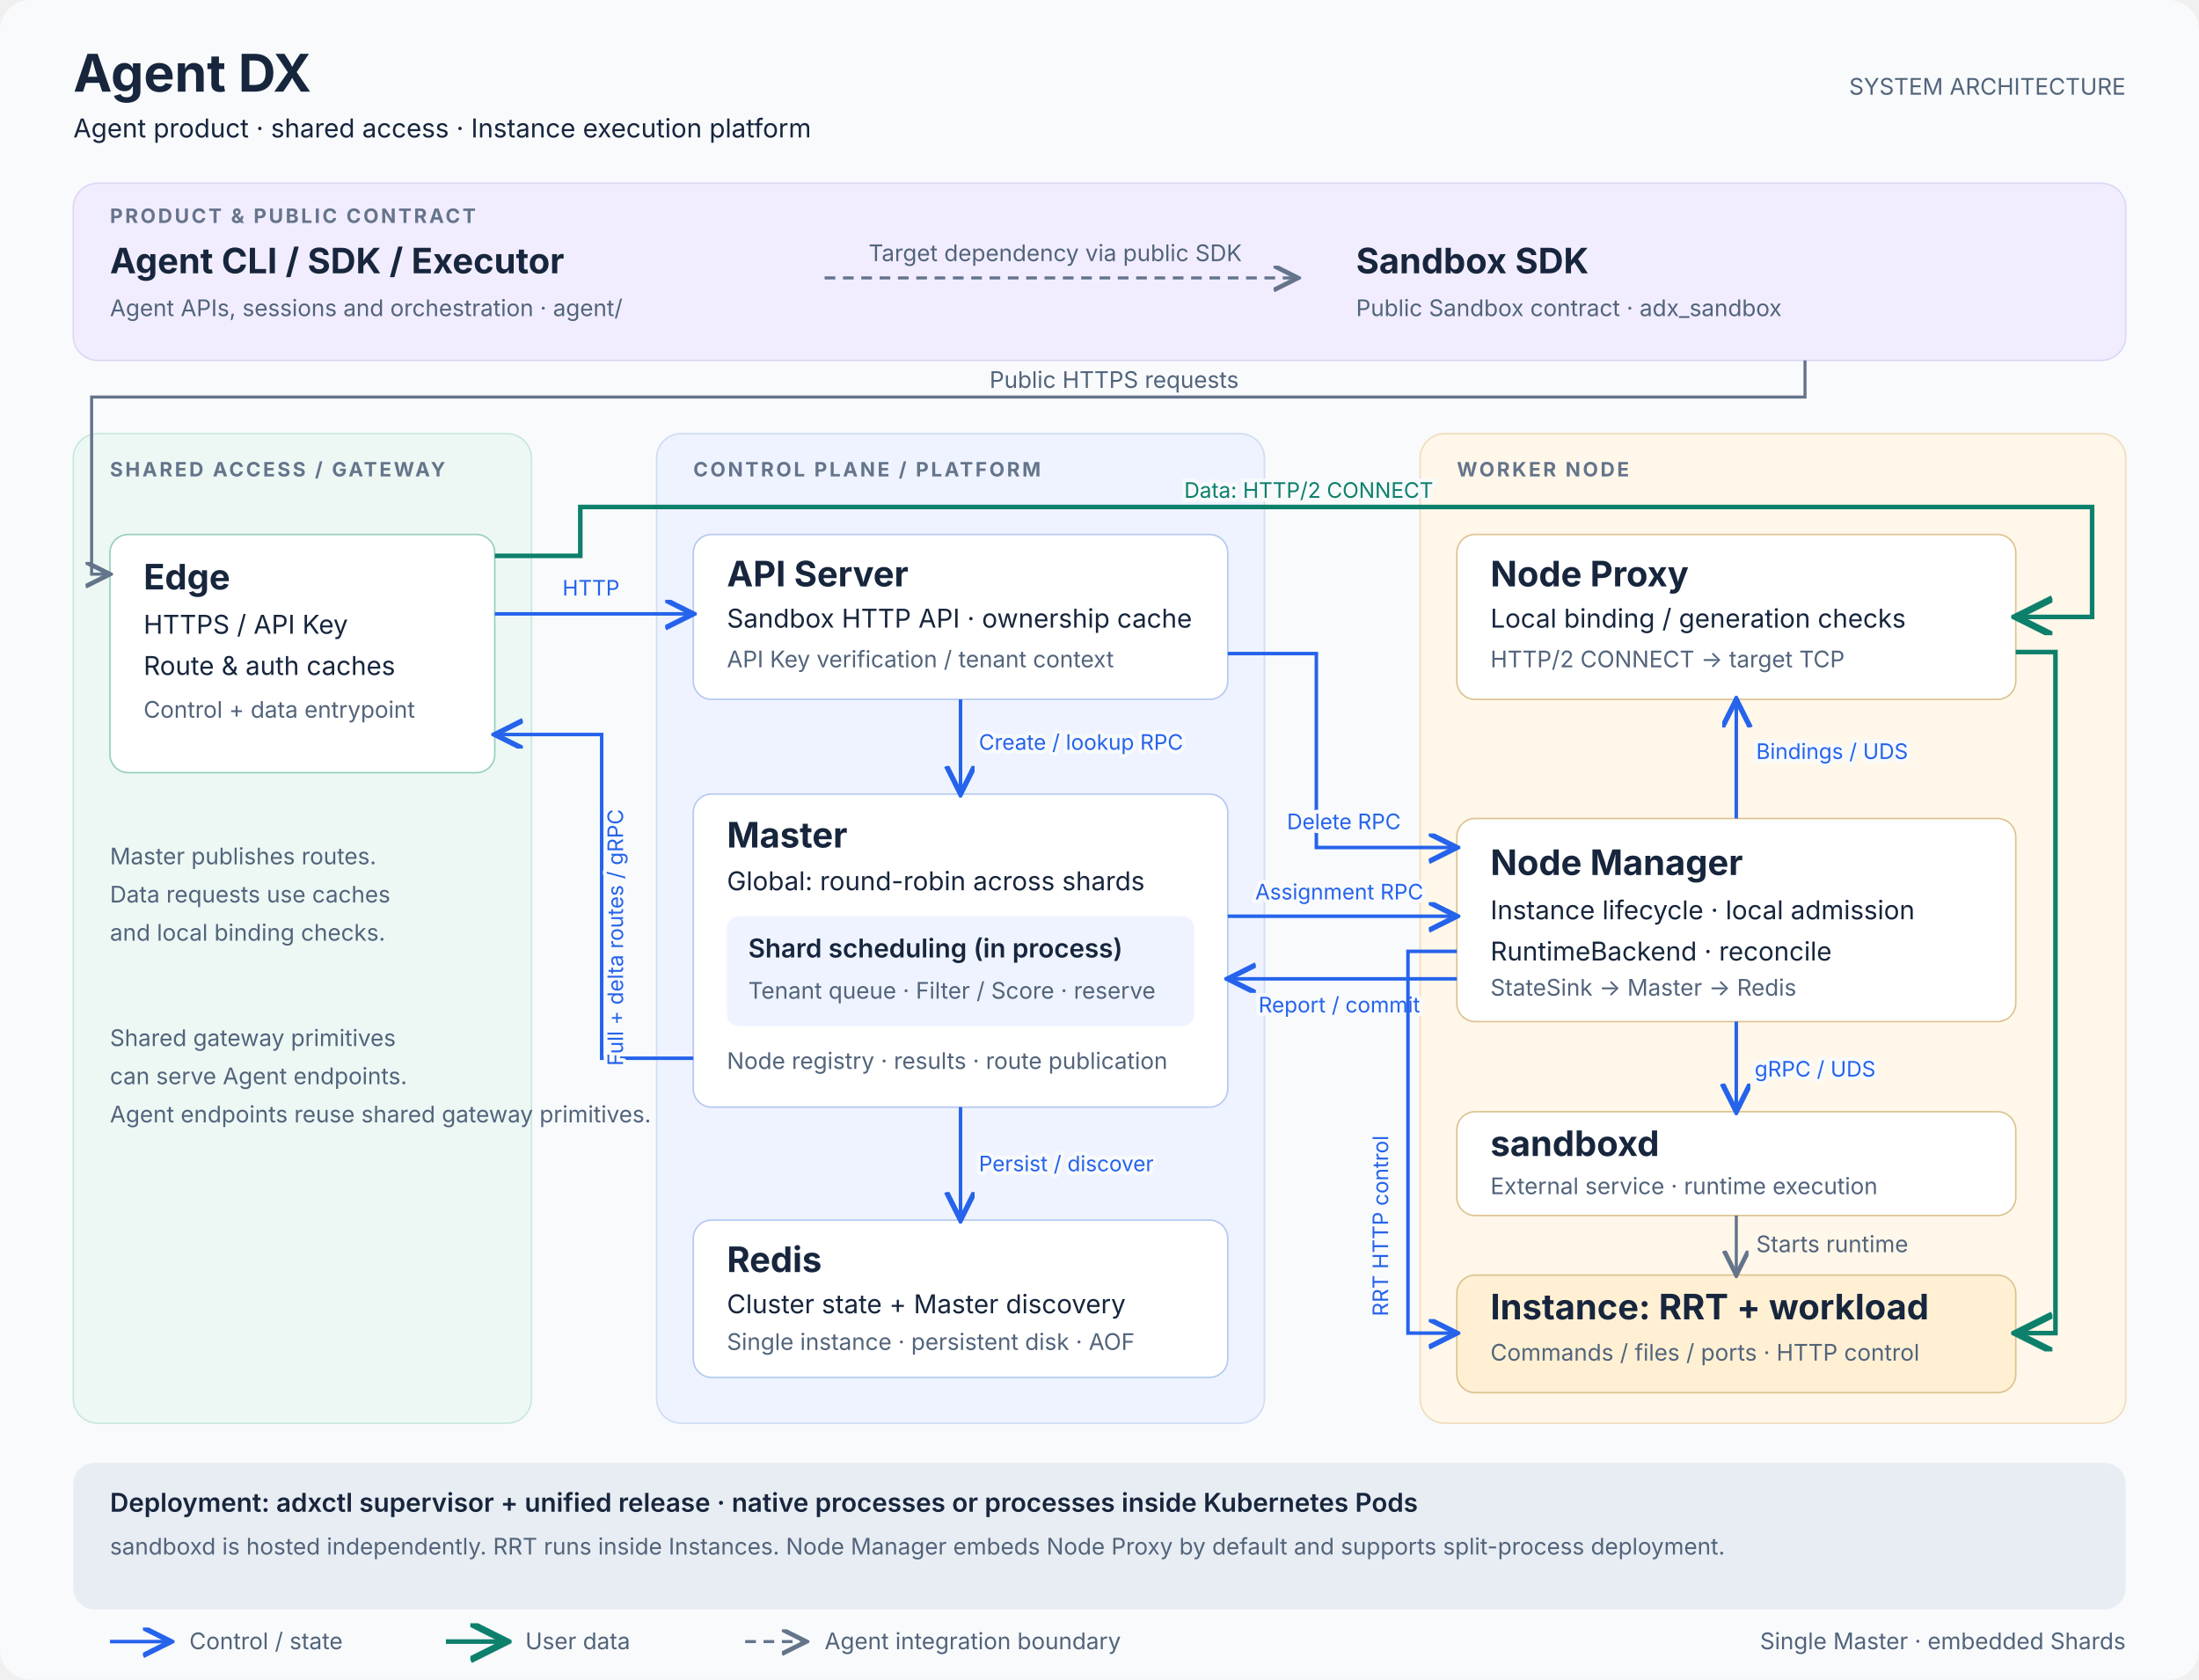
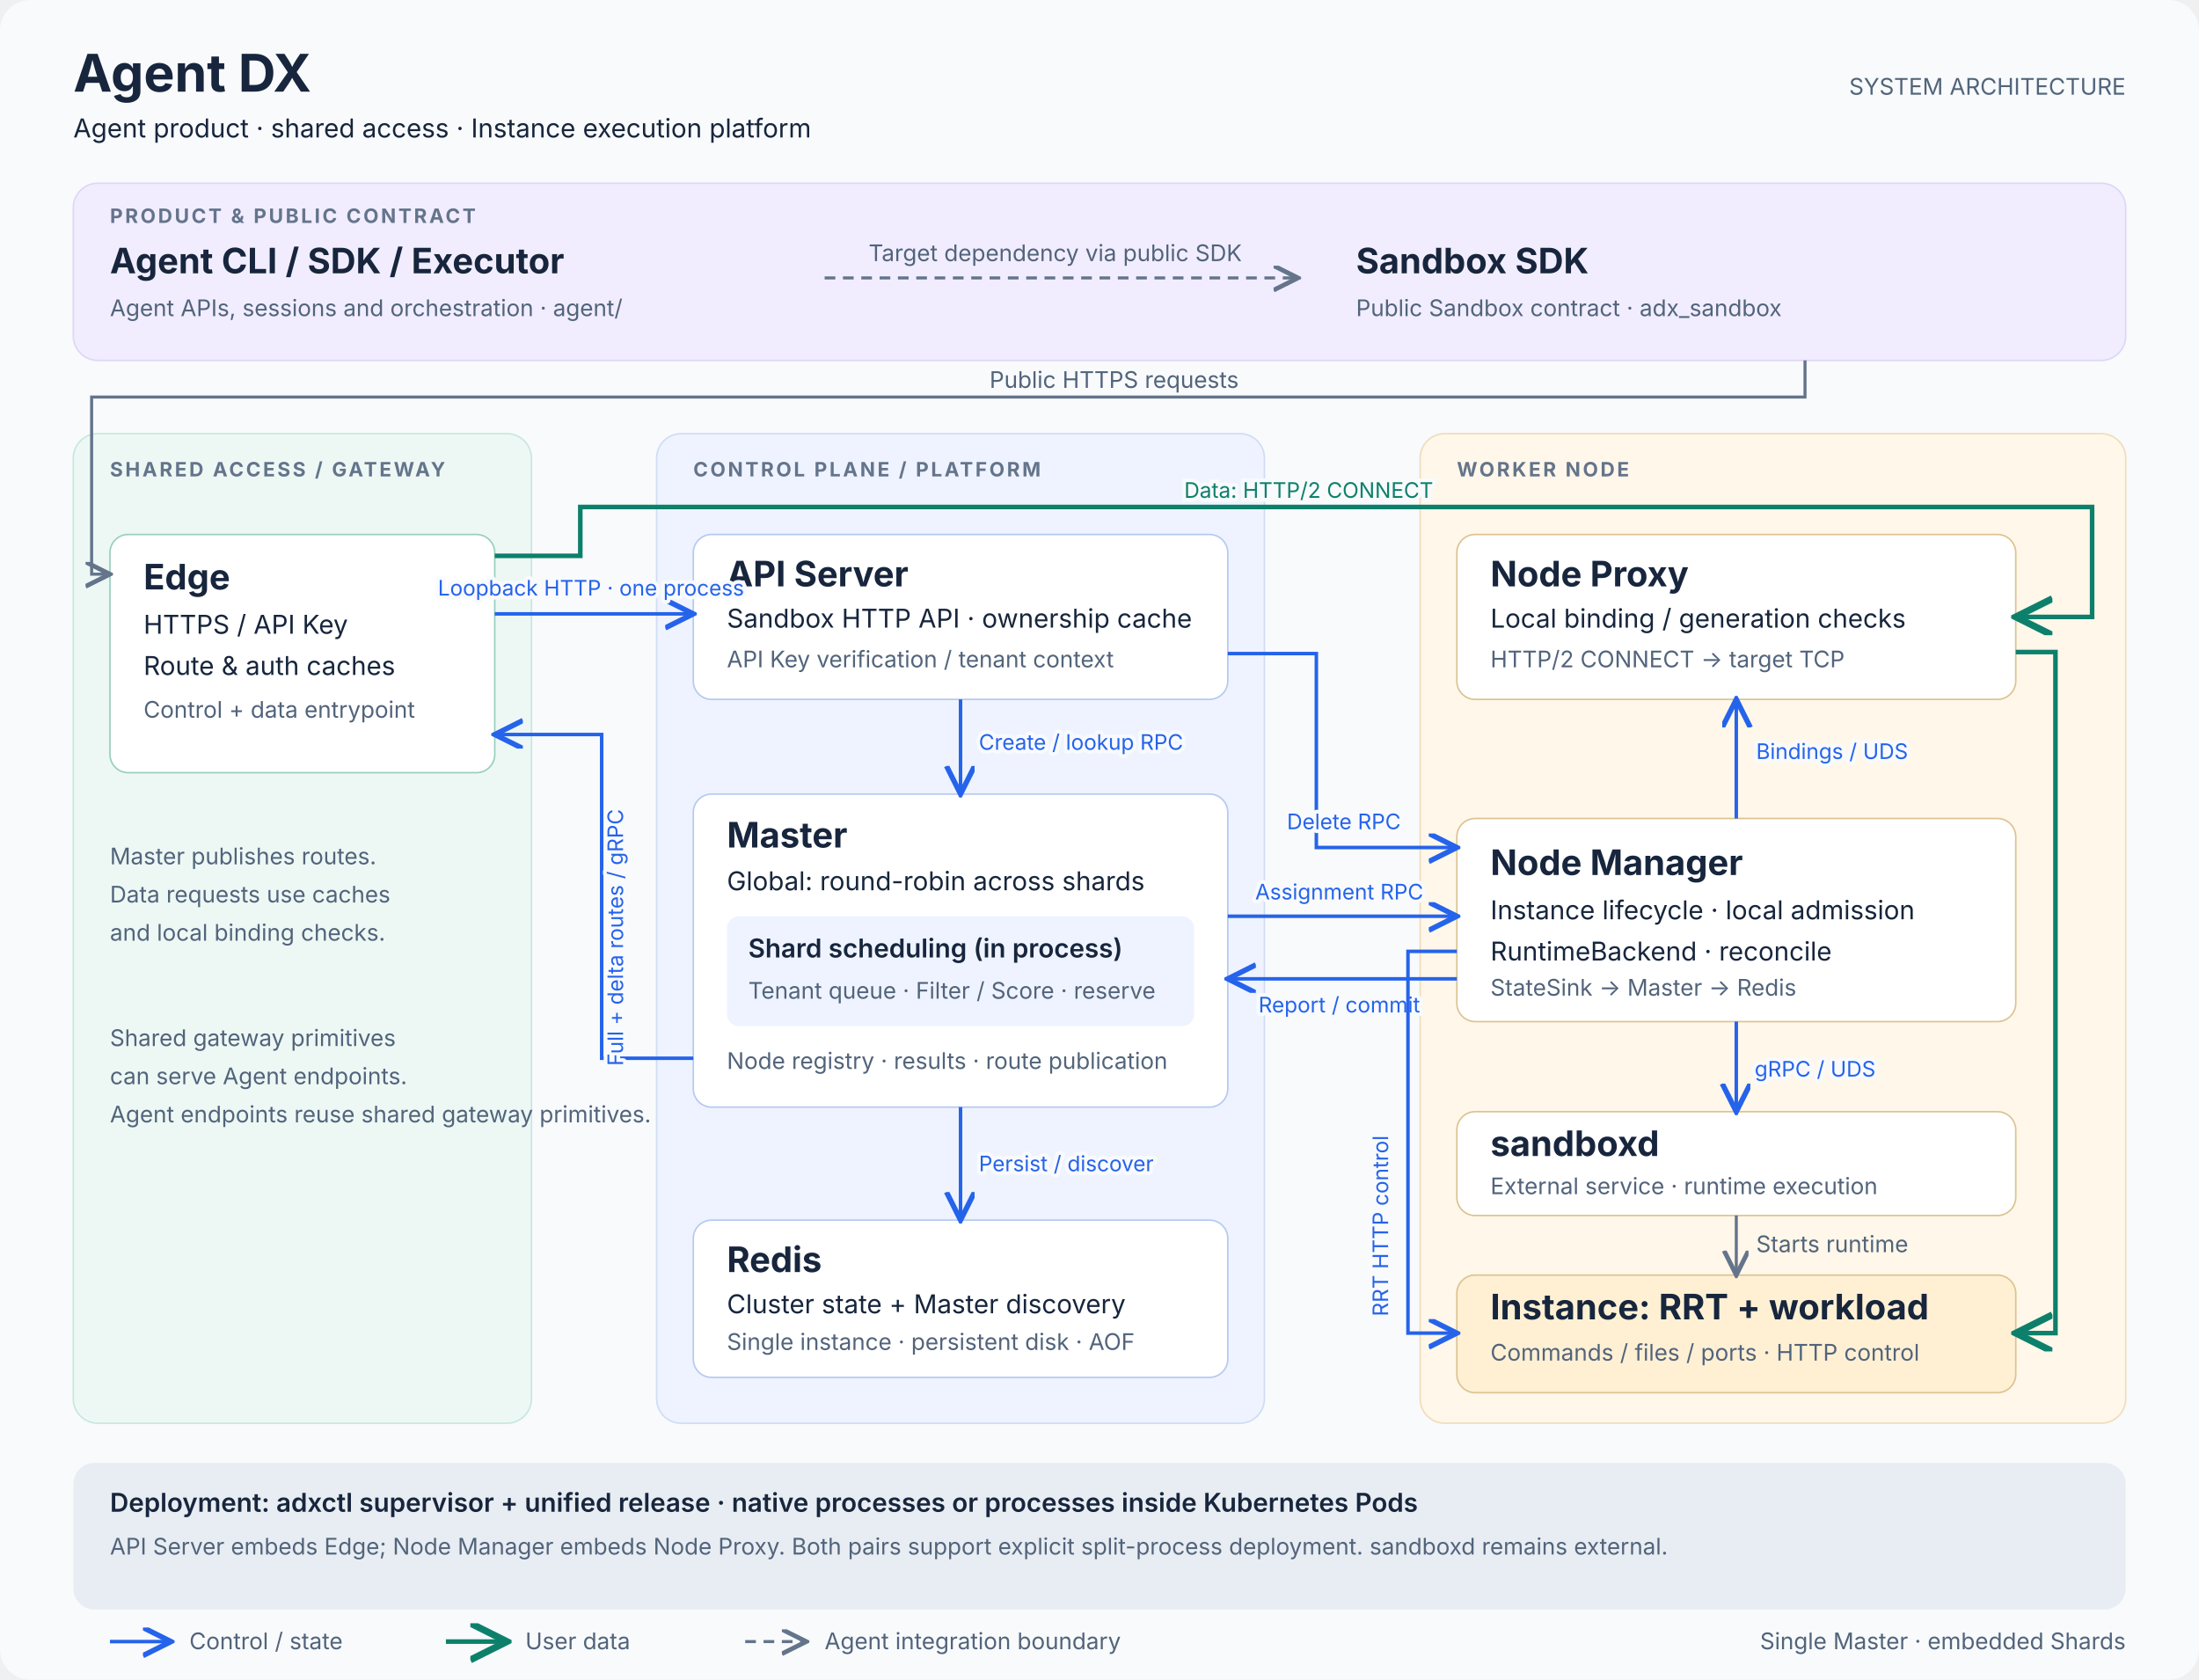
<svg xmlns="http://www.w3.org/2000/svg" width="1440" height="1100" viewBox="0 0 1440 1100" role="img" aria-labelledby="title desc">
  <defs>
    <marker id="blue" markerWidth="9" markerHeight="9" refX="8" refY="4" orient="auto">
      <path d="M0 0L8 4L0 8" fill="none" stroke="#2563eb" stroke-width="1.5" />
    </marker>
    <marker id="green" markerWidth="9" markerHeight="9" refX="8" refY="4" orient="auto">
      <path d="M0 0L8 4L0 8" fill="none" stroke="#0d806c" stroke-width="1.5" />
    </marker>
    <marker id="gray" markerWidth="9" markerHeight="9" refX="8" refY="4" orient="auto">
      <path d="M0 0L8 4L0 8" fill="none" stroke="#64748b" stroke-width="1.5" />
    </marker>
    <style>
      text { font-family: Inter, -apple-system, BlinkMacSystemFont, 'Segoe UI', Arial, sans-serif; fill:#17263d }
      .title { font-size:34px; font-weight:700 } .section { font-size:13px; font-weight:700; letter-spacing:1.5px; fill:#64748b }
      .name { font-size:23px; font-weight:700 } .body { font-size:17px } .small { font-size:15px; fill:#52647b }
      .control { fill:none; stroke:#2563eb; stroke-width:2.3; marker-end:url(#blue) }
      .data { fill:none; stroke:#0d806c; stroke-width:3; marker-end:url(#green) }
      .support { fill:none; stroke:#64748b; stroke-width:2; marker-end:url(#gray) }
      .label { font-size:14px; fill:#2563eb; paint-order:stroke; stroke:#f8fafc; stroke-width:5px; stroke-linejoin:round }
      .dataLabel { font-size:14px; fill:#0d806c; paint-order:stroke; stroke:#f8fafc; stroke-width:5px }
    </style>
  </defs>
  <rect width="1440" height="1100" rx="20" fill="#f8fafc" />
  <text x="48" y="60" class="title">Agent DX</text>
  <text x="48" y="90" class="body" fill="#52647b">Agent product · shared access · Instance execution platform</text>
  <text x="1392" y="62" text-anchor="end" class="small">SYSTEM ARCHITECTURE</text>
  <rect x="48" y="120" width="1344" height="116" rx="16" fill="#f1edff" stroke="#ded6f5" />
  <text x="72" y="146" class="section">PRODUCT &amp; PUBLIC CONTRACT</text>
  <text x="72" y="179" class="name">Agent CLI / SDK / Executor</text>
  <text x="72" y="207" class="small">Agent APIs, sessions and orchestration · agent/</text>
  <path d="M540 182H850" class="support" stroke-dasharray="7 5" />
  <text x="691" y="171" text-anchor="middle" class="small">Target dependency via public SDK</text>
  <text x="888" y="179" class="name">Sandbox SDK</text>
  <text x="888" y="207" class="small">Public Sandbox contract · adx_sandbox</text>
  <rect x="48" y="284" width="300" height="648" rx="16" fill="#edf8f5" stroke="#c8e7de" />
  <text x="72" y="312" class="section">SHARED ACCESS / GATEWAY</text>
  <rect x="72" y="350" width="252" height="156" rx="12" fill="white" stroke="#97cfbe" />
  <text x="94" y="386" class="name">Edge</text>
  <text x="94" y="415" class="body">HTTPS / API Key</text>
  <text x="94" y="442" class="body">Route &amp; auth caches</text>
  <text x="94" y="470" class="small">Control + data entrypoint</text>
  <text x="72" y="566" class="small">Master publishes routes.</text>
  <text x="72" y="591" class="small">Data requests use caches</text>
  <text x="72" y="616" class="small">and local binding checks.</text>
  <text x="72" y="685" class="small">Shared gateway primitives</text>
  <text x="72" y="710" class="small">can serve Agent endpoints.</text>
  <text x="72" y="735" class="small">Agent endpoints reuse shared gateway primitives.</text>
  <rect x="430" y="284" width="398" height="648" rx="16" fill="#eef3ff" stroke="#d0dcf4" />
  <text x="454" y="312" class="section">CONTROL PLANE / PLATFORM</text>
  <rect x="454" y="350" width="350" height="108" rx="12" fill="white" stroke="#b5c9f0" />
  <text x="476" y="384" class="name">API Server</text>
  <text x="476" y="411" class="body">Sandbox HTTP API · ownership cache</text>
  <text x="476" y="437" class="small">API Key verification / tenant context</text>
  <rect x="454" y="520" width="350" height="205" rx="12" fill="white" stroke="#b5c9f0" />
  <text x="476" y="555" class="name">Master</text>
  <text x="476" y="583" class="body">Global: round-robin across shards</text>
  <rect x="476" y="600" width="306" height="72" rx="8" fill="#eef3ff" />
  <text x="490" y="627" class="body" font-weight="600">Shard scheduling (in process)</text>
  <text x="490" y="654" class="small">Tenant queue · Filter / Score · reserve</text>
  <text x="476" y="700" class="small">Node registry · results · route publication</text>
  <rect x="454" y="799" width="350" height="103" rx="12" fill="white" stroke="#b5c9f0" />
  <text x="476" y="833" class="name">Redis</text>
  <text x="476" y="860" class="body">Cluster state + Master discovery</text>
  <text x="476" y="884" class="small">Single instance · persistent disk · AOF</text>
  <rect x="930" y="284" width="462" height="648" rx="16" fill="#fff7e9" stroke="#efddbc" />
  <text x="954" y="312" class="section">WORKER NODE</text>
  <rect x="954" y="350" width="366" height="108" rx="12" fill="white" stroke="#dcc391" />
  <text x="976" y="384" class="name">Node Proxy</text>
  <text x="976" y="411" class="body">Local binding / generation checks</text>
  <text x="976" y="437" class="small">HTTP/2 CONNECT → target TCP</text>
  <rect x="954" y="536" width="366" height="133" rx="12" fill="white" stroke="#dcc391" />
  <text x="976" y="573" class="name">Node Manager</text>
  <text x="976" y="602" class="body">Instance lifecycle · local admission</text>
  <text x="976" y="629" class="body">RuntimeBackend · reconcile</text>
  <text x="976" y="652" class="small">StateSink → Master → Redis</text>
  <rect x="954" y="728" width="366" height="68" rx="12" fill="white" stroke="#dcc391" />
  <text x="976" y="757" class="name">sandboxd</text>
  <text x="976" y="782" class="small">External service · runtime execution</text>
  <rect x="954" y="835" width="366" height="77" rx="12" fill="#fff0d4" stroke="#dcc391" />
  <text x="976" y="864" class="name">Instance: RRT + workload</text>
  <text x="976" y="891" class="small">Commands / files / ports · HTTP control</text>
  <path d="M1182 236V260H60V376H72" class="support" />
  <text x="648" y="254" class="small">Public HTTPS requests</text>
  <path d="M324 402H454" class="control" />
-   <text x="387" y="390" text-anchor="middle" class="label">HTTP</text>
+   <text x="387" y="390" text-anchor="middle" class="label">Loopback HTTP · one process</text>
  <path d="M324 364H380V332H1370V404H1320" class="data" />
  <text x="857" y="326" text-anchor="middle" class="dataLabel">Data: HTTP/2 CONNECT</text>
  <path d="M629 458V520" class="control" />
  <text x="641" y="491" class="label">Create / lookup RPC</text>
  <path d="M804 428H862V555H954" class="control" />
  <text x="880" y="543" text-anchor="middle" class="label">Delete RPC</text>
  <path d="M804 600H954" class="control" />
  <text x="877" y="589" text-anchor="middle" class="label">Assignment RPC</text>
  <path d="M954 641H804" class="control" />
  <text x="877" y="663" text-anchor="middle" class="label">Report / commit</text>
  <path d="M1137 536V458" class="control" />
  <text x="1150" y="497" class="label">Bindings / UDS</text>
  <path d="M1137 669V728" class="control" />
  <text x="1149" y="705" class="label">gRPC / UDS</text>
  <path d="M1137 796V835" class="support" />
  <text x="1150" y="820" class="small">Starts runtime</text>
  <path d="M1320 427H1346V873H1320" class="data" />
  <path d="M954 623H922V873H954" class="control" />
  <text x="909" y="862" class="label" transform="rotate(-90 909 862)">RRT HTTP control</text>
  <path d="M629 725V799" class="control" />
  <text x="641" y="767" class="label">Persist / discover</text>
  <path d="M454 693H394V481H324" class="control" />
  <text x="408" y="698" class="label" transform="rotate(-90 408 698)">Full + delta routes / gRPC</text>
  <rect x="48" y="958" width="1344" height="96" rx="14" fill="#e8edf3" />
  <text x="72" y="990" class="body" font-weight="600">Deployment: adxctl supervisor + unified release · native processes or processes inside Kubernetes Pods</text>
-   <text x="72" y="1018" class="small">sandboxd is hosted independently. RRT runs inside Instances. Node Manager embeds Node Proxy by default and supports split-process deployment.</text>
+   <text x="72" y="1018" class="small">API Server embeds Edge; Node Manager embeds Node Proxy. Both pairs support explicit split-process deployment. sandboxd remains external.</text>
  <path d="M72 1075H112" class="control" />
  <text x="124" y="1080" class="small">Control / state</text>
  <path d="M292 1075H332" class="data" />
  <text x="344" y="1080" class="small">User data</text>
  <path d="M488 1075H528" class="support" stroke-dasharray="7 5" />
  <text x="540" y="1080" class="small">Agent integration boundary</text>
  <text x="1392" y="1080" text-anchor="end" class="small">Single Master · embedded Shards</text>
</svg>
